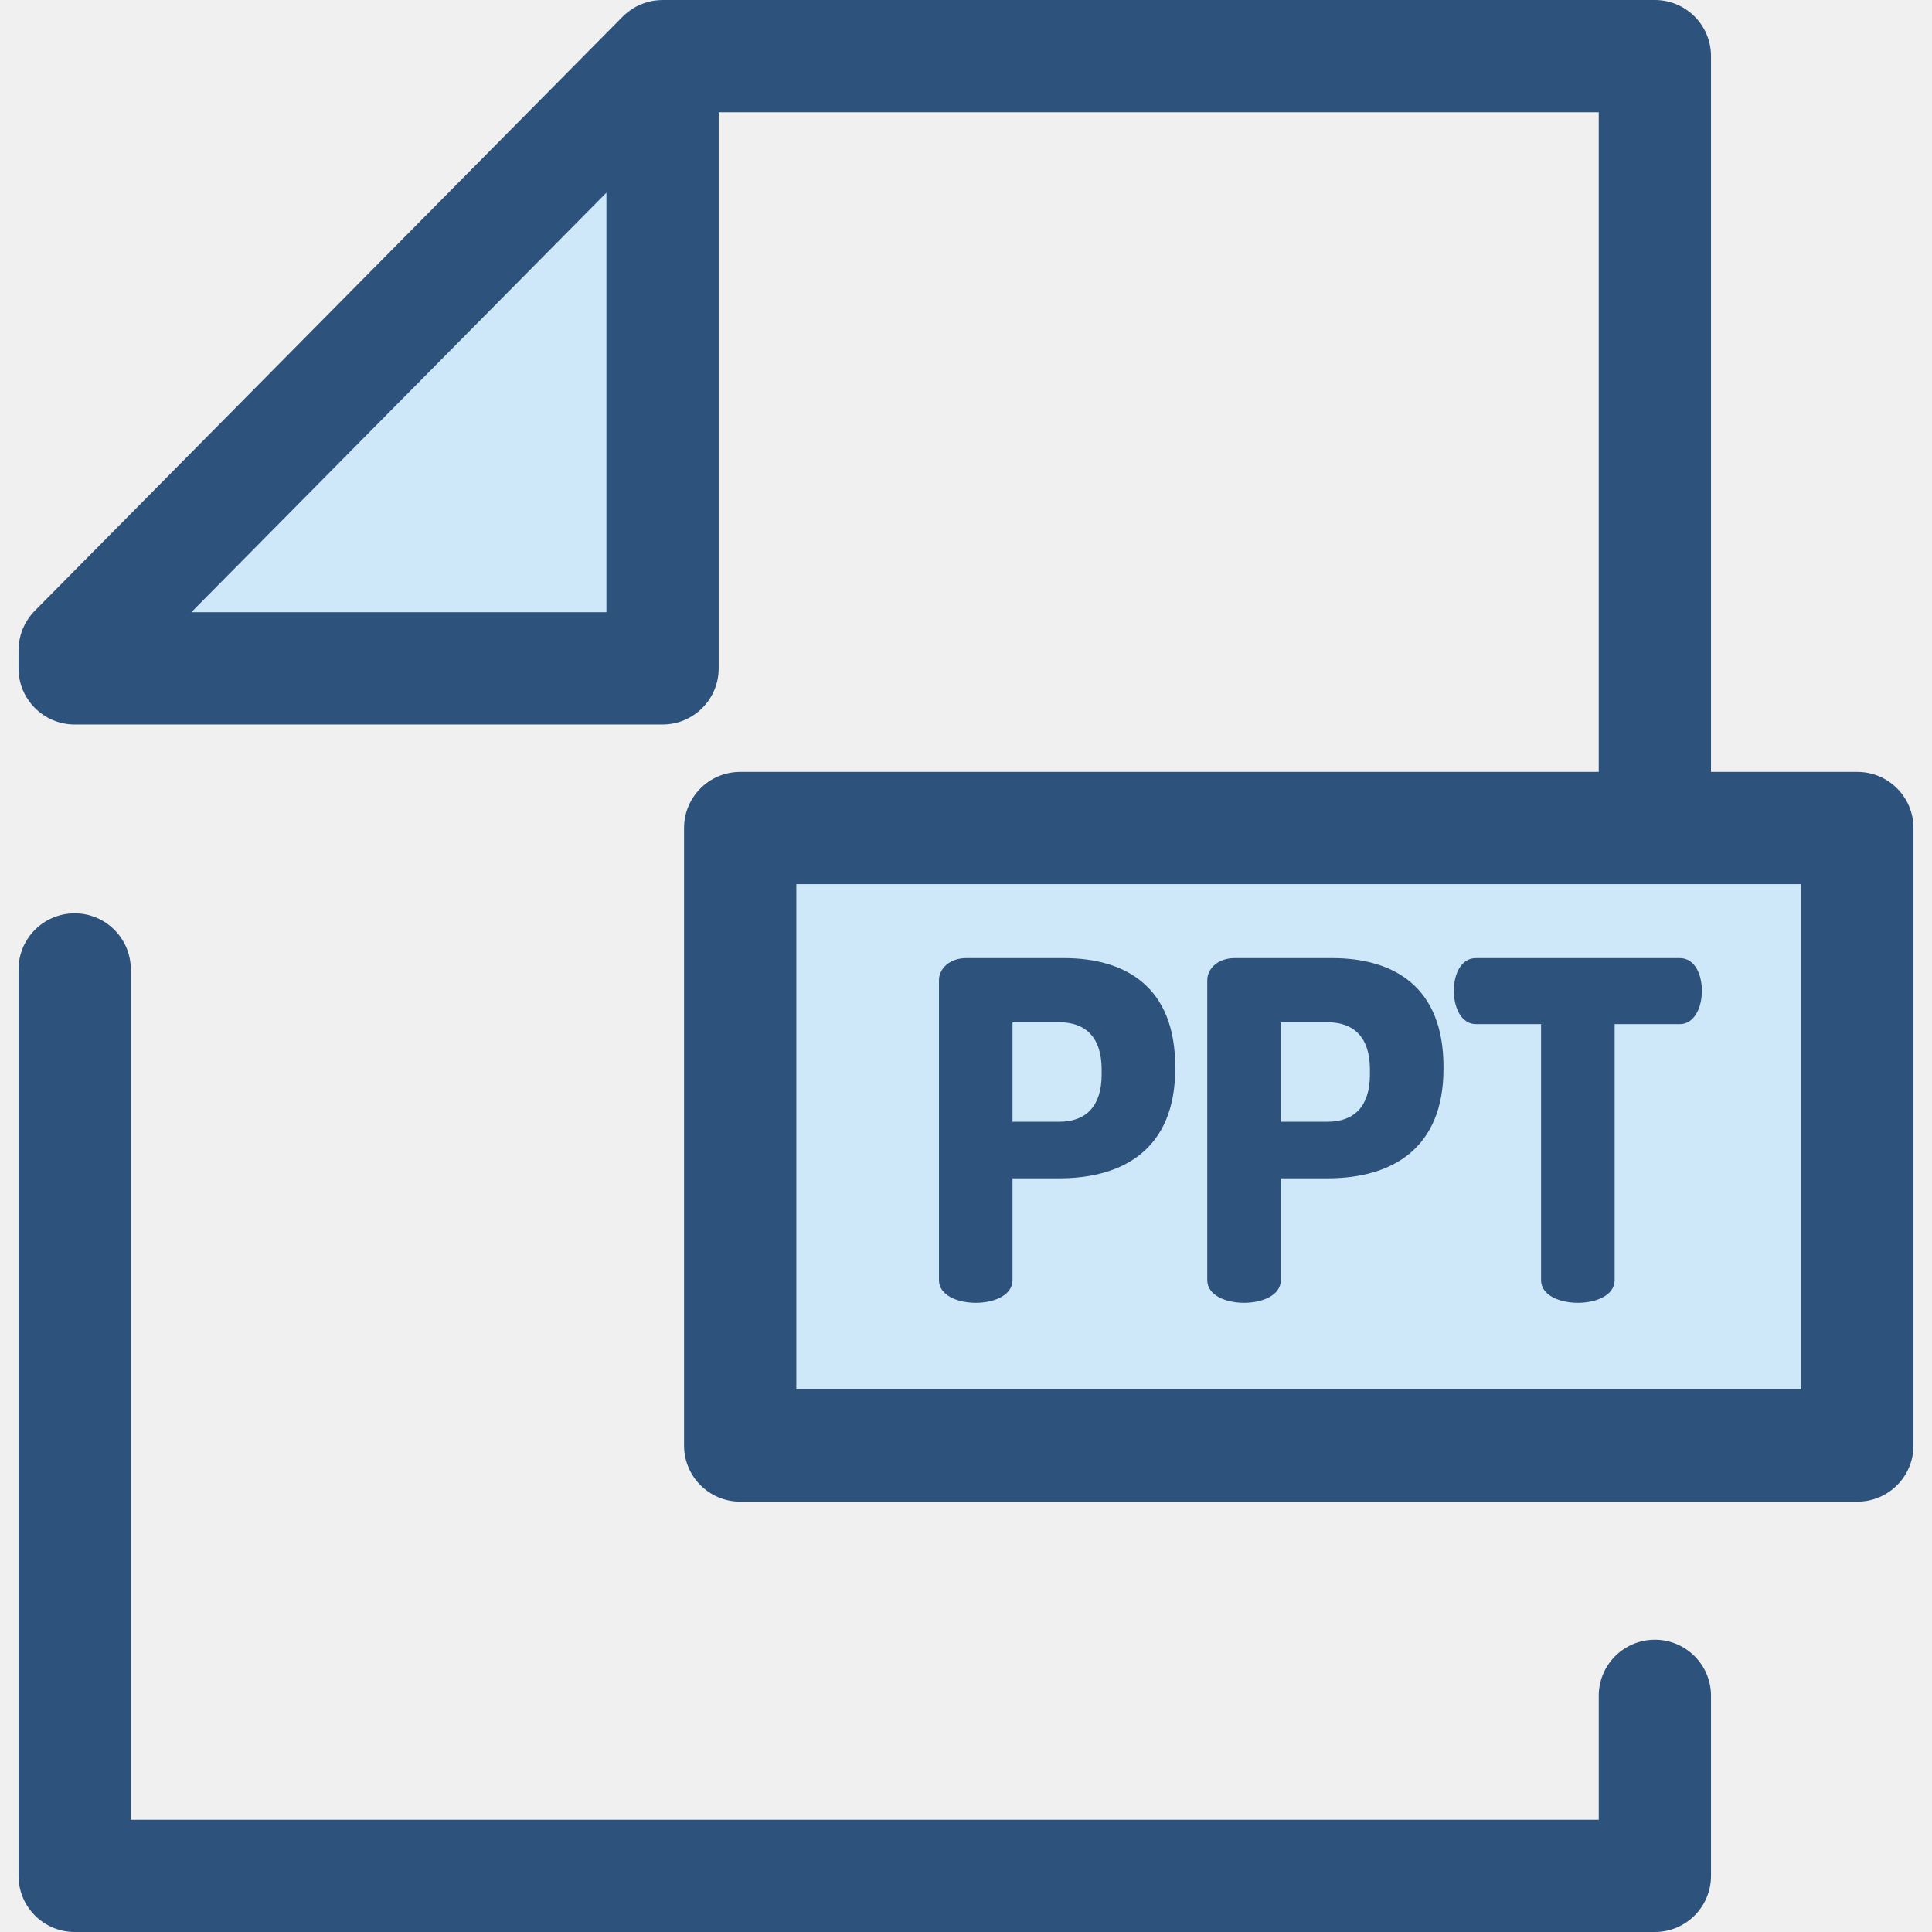
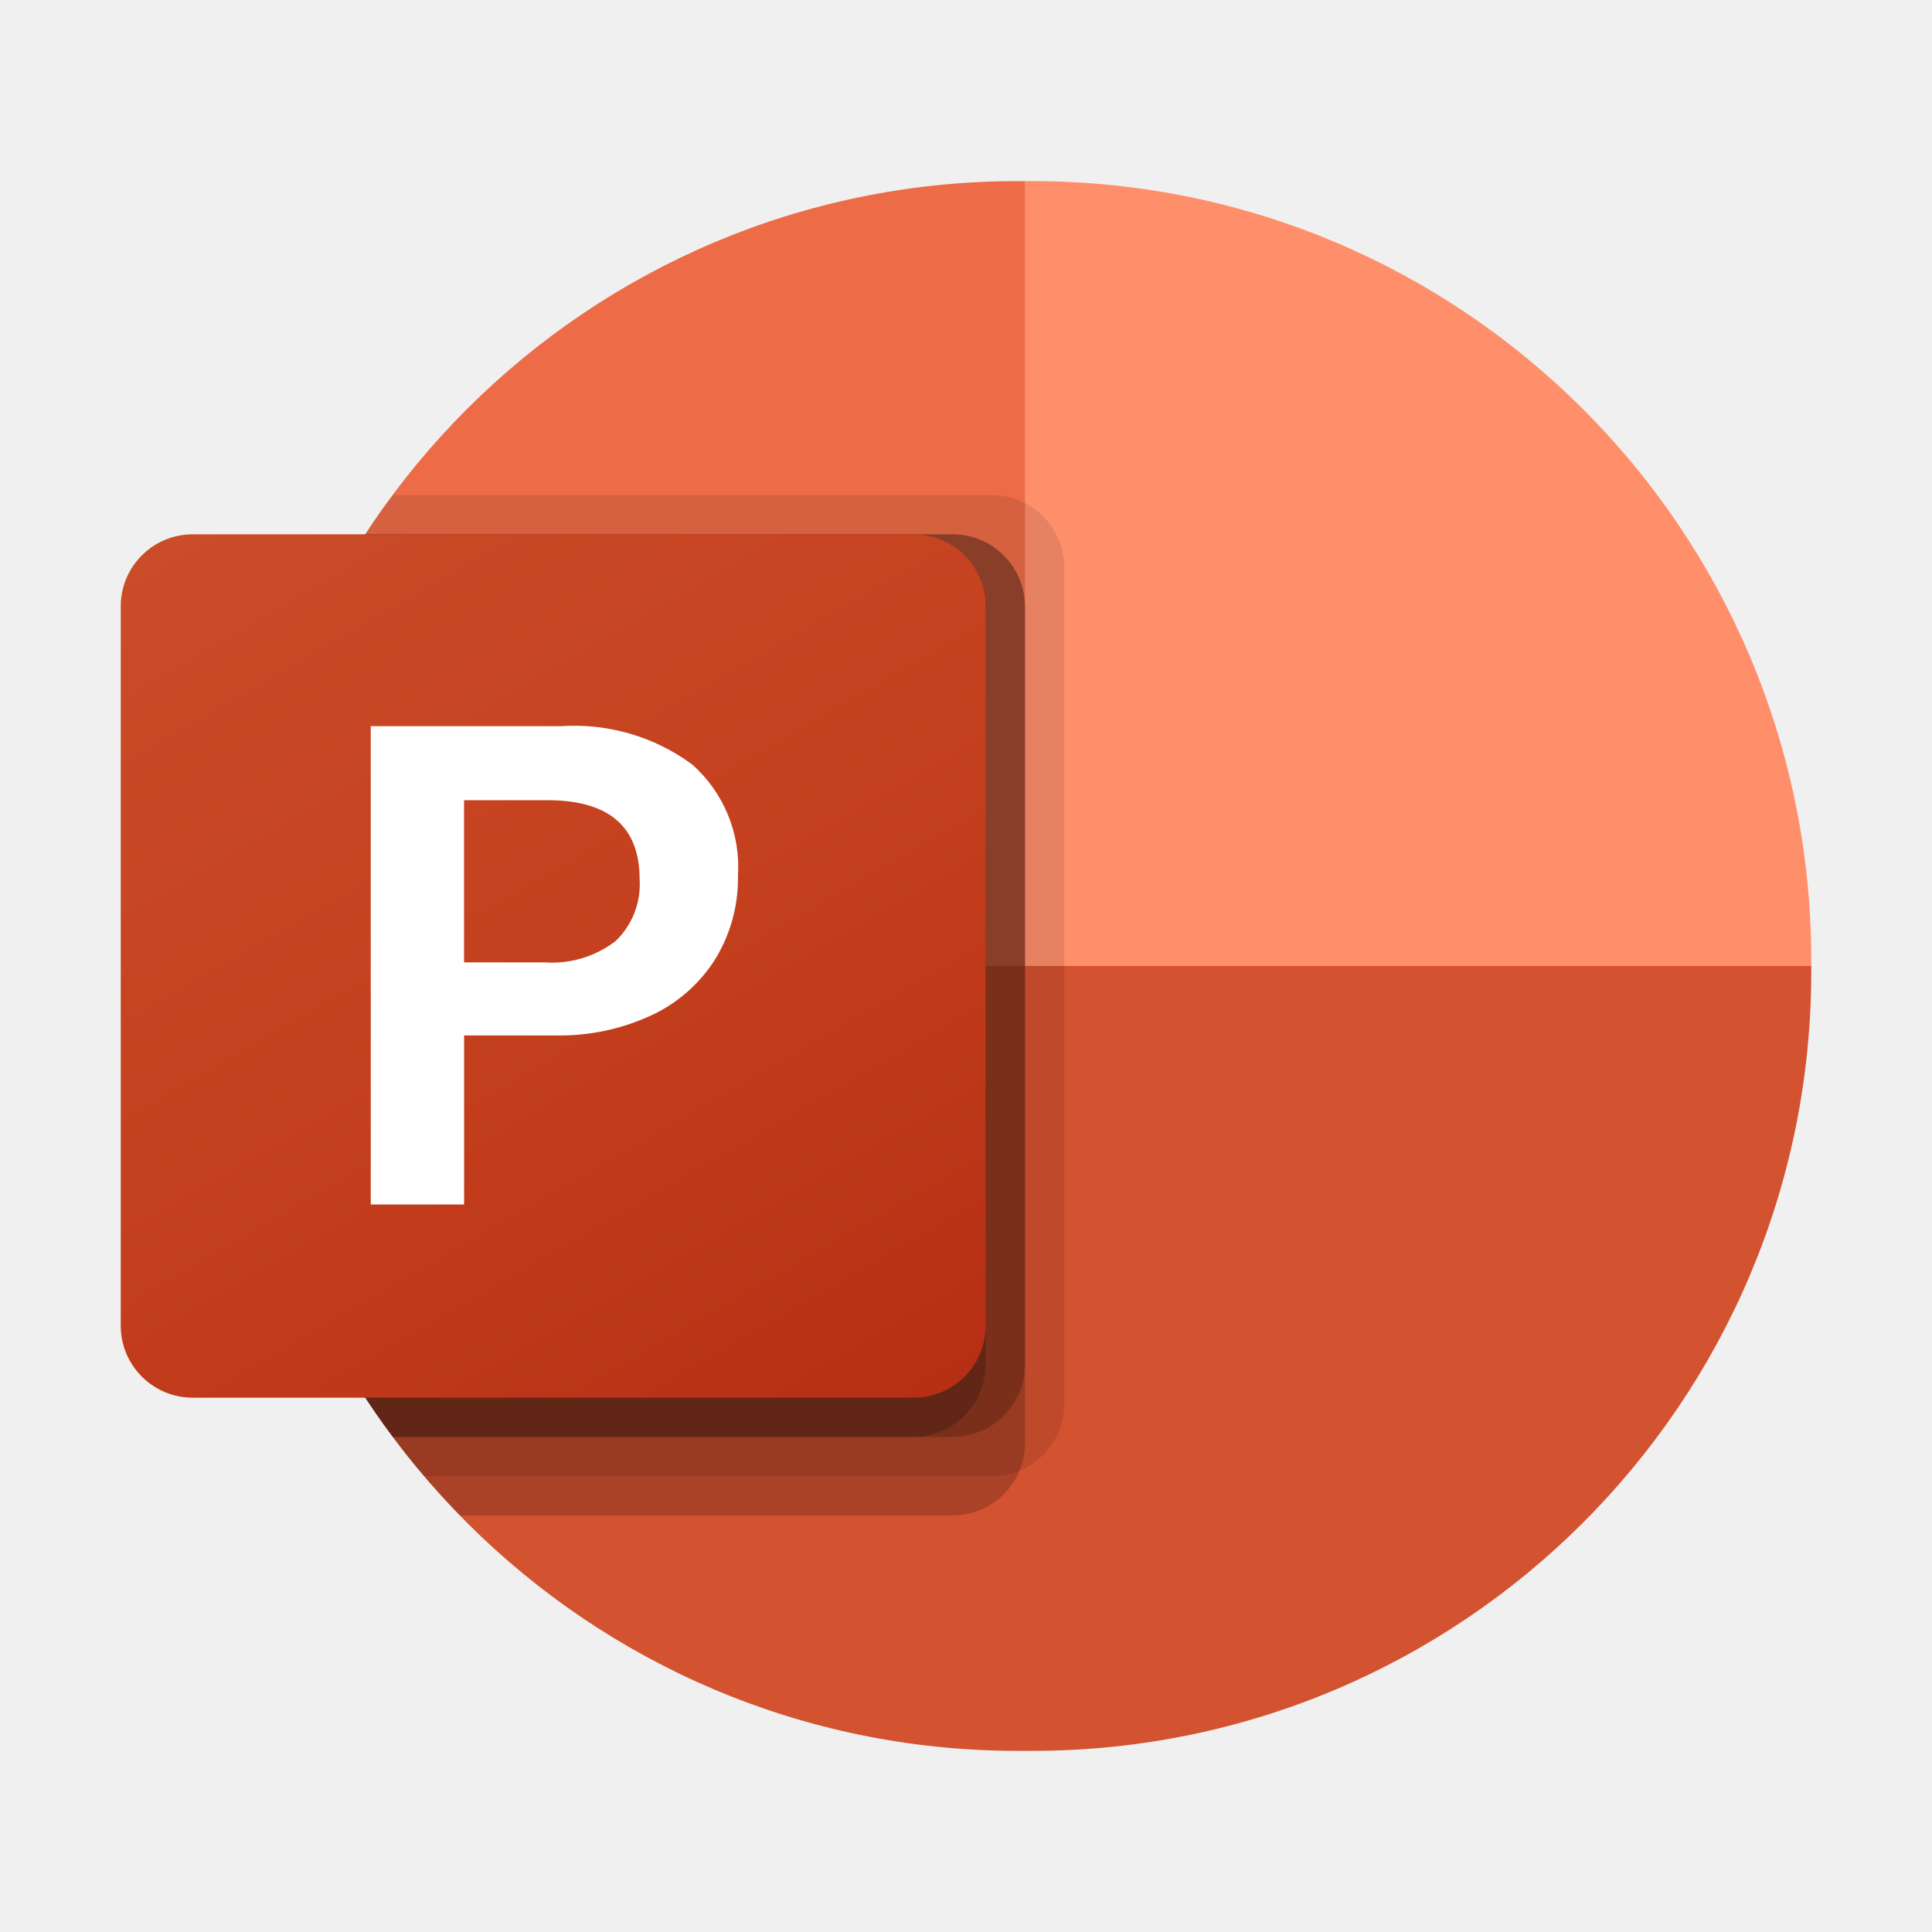
- <svg xmlns="http://www.w3.org/2000/svg" version="1.1" id="Layer_1" viewBox="0 0 512 512" xml:space="preserve">
-   <path style="fill:#2D527C;" d="M438.558,512H19.786c-8.214,0-14.876-6.66-14.876-14.876V256.916c0-8.216,6.661-14.876,14.876-14.876  s14.876,6.66,14.876,14.876v225.332h389.021v-32.833c0-8.216,6.661-14.876,14.876-14.876c8.214,0,14.876,6.66,14.876,14.876v47.709  C453.434,505.34,446.773,512,438.558,512z" />
-   <g>
-     <polygon style="fill:#CEE8FA;" points="19.786,177.122 19.786,172.332 175.581,14.876 175.581,177.122  " />
-     <rect x="196.155" y="219.435" style="fill:#CEE8FA;" width="296.061" height="163.65" />
-   </g>
-   <g>
-     <path style="fill:#2D527C;" d="M492.216,204.559h-38.782V14.876C453.434,6.66,446.773,0,438.558,0H175.581   c-0.18,0-0.359,0.021-0.538,0.027c-0.171,0.006-0.341,0.013-0.51,0.025c-0.641,0.046-1.278,0.118-1.903,0.244   c-0.015,0.003-0.03,0.007-0.045,0.012c-0.617,0.126-1.22,0.305-1.813,0.507c-0.155,0.054-0.308,0.109-0.46,0.167   c-0.589,0.223-1.166,0.472-1.723,0.768c-0.016,0.009-0.033,0.015-0.048,0.022c-0.57,0.306-1.113,0.663-1.641,1.043   c-0.134,0.095-0.263,0.193-0.394,0.295c-0.522,0.403-1.029,0.829-1.499,1.303L9.21,161.868c-0.35,0.353-0.678,0.721-0.988,1.104   c-0.207,0.254-0.388,0.521-0.576,0.784c-0.092,0.131-0.195,0.256-0.283,0.388c-0.213,0.323-0.403,0.656-0.588,0.991   c-0.048,0.085-0.103,0.167-0.147,0.253c-0.181,0.344-0.339,0.695-0.491,1.047c-0.039,0.089-0.085,0.174-0.12,0.263   c-0.138,0.338-0.253,0.68-0.364,1.025c-0.037,0.116-0.083,0.229-0.119,0.345c-0.094,0.315-0.165,0.634-0.238,0.954   c-0.036,0.155-0.079,0.305-0.11,0.461c-0.057,0.292-0.091,0.586-0.131,0.881c-0.025,0.186-0.06,0.37-0.077,0.558   c-0.027,0.286-0.031,0.573-0.043,0.86c-0.007,0.183-0.027,0.364-0.027,0.547v4.792c0,8.216,6.661,14.876,14.876,14.876H175.58   c8.214,0,14.876-6.66,14.876-14.876V29.752h233.226v174.807H196.156c-8.214,0-14.876,6.66-14.876,14.876v163.644   c0,8.216,6.661,14.876,14.876,14.876h296.059c8.215,0,14.876-6.66,14.876-14.876V219.435   C507.092,211.219,500.43,204.559,492.216,204.559z M160.705,162.246H50.692l56.297-56.896l53.718-54.29v111.186H160.705z    M477.34,368.203H211.032V234.311H477.34V368.203z" />
-     <path style="fill:#2D527C;" d="M248.835,259.784c0-3.124,2.874-5.873,7.248-5.873h25.866c16.494,0,29.489,7.747,29.489,28.74v0.625   c0,20.993-13.494,28.99-30.738,28.99h-12.371v26.991c0,3.999-4.873,5.998-9.747,5.998c-4.873,0-9.747-1.999-9.747-5.998V259.784z    M268.328,270.906v26.366h12.371c6.996,0,11.246-3.999,11.246-12.496v-1.375c0-8.497-4.249-12.496-11.246-12.496L268.328,270.906   L268.328,270.906z" />
-     <path style="fill:#2D527C;" d="M319.935,259.784c0-3.124,2.874-5.873,7.248-5.873h25.866c16.494,0,29.489,7.747,29.489,28.74v0.625   c0,20.993-13.494,28.99-30.738,28.99h-12.371v26.991c0,3.999-4.873,5.998-9.747,5.998s-9.747-1.999-9.747-5.998L319.935,259.784   L319.935,259.784z M339.428,270.906v26.366h12.371c6.996,0,11.246-3.999,11.246-12.496v-1.375c0-8.497-4.249-12.496-11.246-12.496   L339.428,270.906L339.428,270.906z" />
-     <path style="fill:#2D527C;" d="M445.139,253.911c4.122,0,5.873,4.498,5.873,8.622c0,4.748-2.126,8.872-5.873,8.872h-17.244v67.852   c0,3.999-4.873,5.998-9.748,5.998c-4.872,0-9.747-1.999-9.747-5.998v-67.852h-17.244c-3.749,0-5.873-4.124-5.873-8.872   c0-4.124,1.751-8.622,5.873-8.622H445.139z" />
-   </g>
+ <svg xmlns="http://www.w3.org/2000/svg" width="800px" height="800px" viewBox="0 0 32 32">
+   <defs>
+     <linearGradient id="a" x1="4.494" y1="-1748.086" x2="13.832" y2="-1731.914" gradientTransform="translate(0 1756)" gradientUnits="userSpaceOnUse">
+       <stop offset="0" stop-color="#ca4c28" />
+       <stop offset="0.5" stop-color="#c5401e" />
+       <stop offset="1" stop-color="#b62f14" />
+     </linearGradient>
+   </defs>
+   <path d="M18.93,17.3,16.977,3h-.146A12.9,12.9,0,0,0,3.953,15.854V16Z" style="fill:#ed6c47" />
+   <path d="M17.123,3h-.146V16l6.511,2.6L30,16v-.146A12.9,12.9,0,0,0,17.123,3Z" style="fill:#ff8f6b" />
+   <path d="M30,16v.143A12.905,12.905,0,0,1,17.12,29h-.287A12.907,12.907,0,0,1,3.953,16.143V16Z" style="fill:#d35230" />
+   <path d="M17.628,9.389V23.26a1.2,1.2,0,0,1-.742,1.1,1.16,1.16,0,0,1-.45.091H7.027c-.182-.208-.358-.429-.521-.65a12.735,12.735,0,0,1-2.553-7.657v-.286A12.705,12.705,0,0,1,6.05,8.85c.143-.221.293-.442.456-.65h9.93A1.2,1.2,0,0,1,17.628,9.389Z" style="opacity:0.1;isolation:isolate" />
+   <path d="M16.977,10.04V23.911a1.15,1.15,0,0,1-.091.448,1.2,1.2,0,0,1-1.1.741H7.62q-.309-.314-.593-.65c-.182-.208-.358-.429-.521-.65a12.735,12.735,0,0,1-2.553-7.657v-.286A12.705,12.705,0,0,1,6.05,8.85h9.735A1.2,1.2,0,0,1,16.977,10.04Z" style="opacity:0.2;isolation:isolate" />
+   <path d="M16.977,10.04V22.611A1.2,1.2,0,0,1,15.785,23.8H6.506a12.735,12.735,0,0,1-2.553-7.657v-.286A12.705,12.705,0,0,1,6.05,8.85h9.735A1.2,1.2,0,0,1,16.977,10.04Z" style="opacity:0.2;isolation:isolate" />
+   <path d="M16.326,10.04V22.611A1.2,1.2,0,0,1,15.134,23.8H6.506a12.735,12.735,0,0,1-2.553-7.657v-.286A12.705,12.705,0,0,1,6.05,8.85h9.084A1.2,1.2,0,0,1,16.326,10.04Z" style="opacity:0.2;isolation:isolate" />
+   <path d="M3.194,8.85H15.132a1.193,1.193,0,0,1,1.194,1.191V21.959a1.193,1.193,0,0,1-1.194,1.191H3.194A1.192,1.192,0,0,1,2,21.959V10.041A1.192,1.192,0,0,1,3.194,8.85Z" style="fill:url(#a)" />
+   <path d="M9.293,12.028a3.287,3.287,0,0,1,2.174.636,2.27,2.27,0,0,1,.756,1.841,2.555,2.555,0,0,1-.373,1.376,2.49,2.49,0,0,1-1.059.935A3.607,3.607,0,0,1,9.2,17.15H7.687v2.8H6.141V12.028ZM7.686,15.94H9.017a1.735,1.735,0,0,0,1.177-.351,1.3,1.3,0,0,0,.4-1.025q0-1.309-1.525-1.31H7.686V15.94Z" style="fill:#fff" />
</svg>
